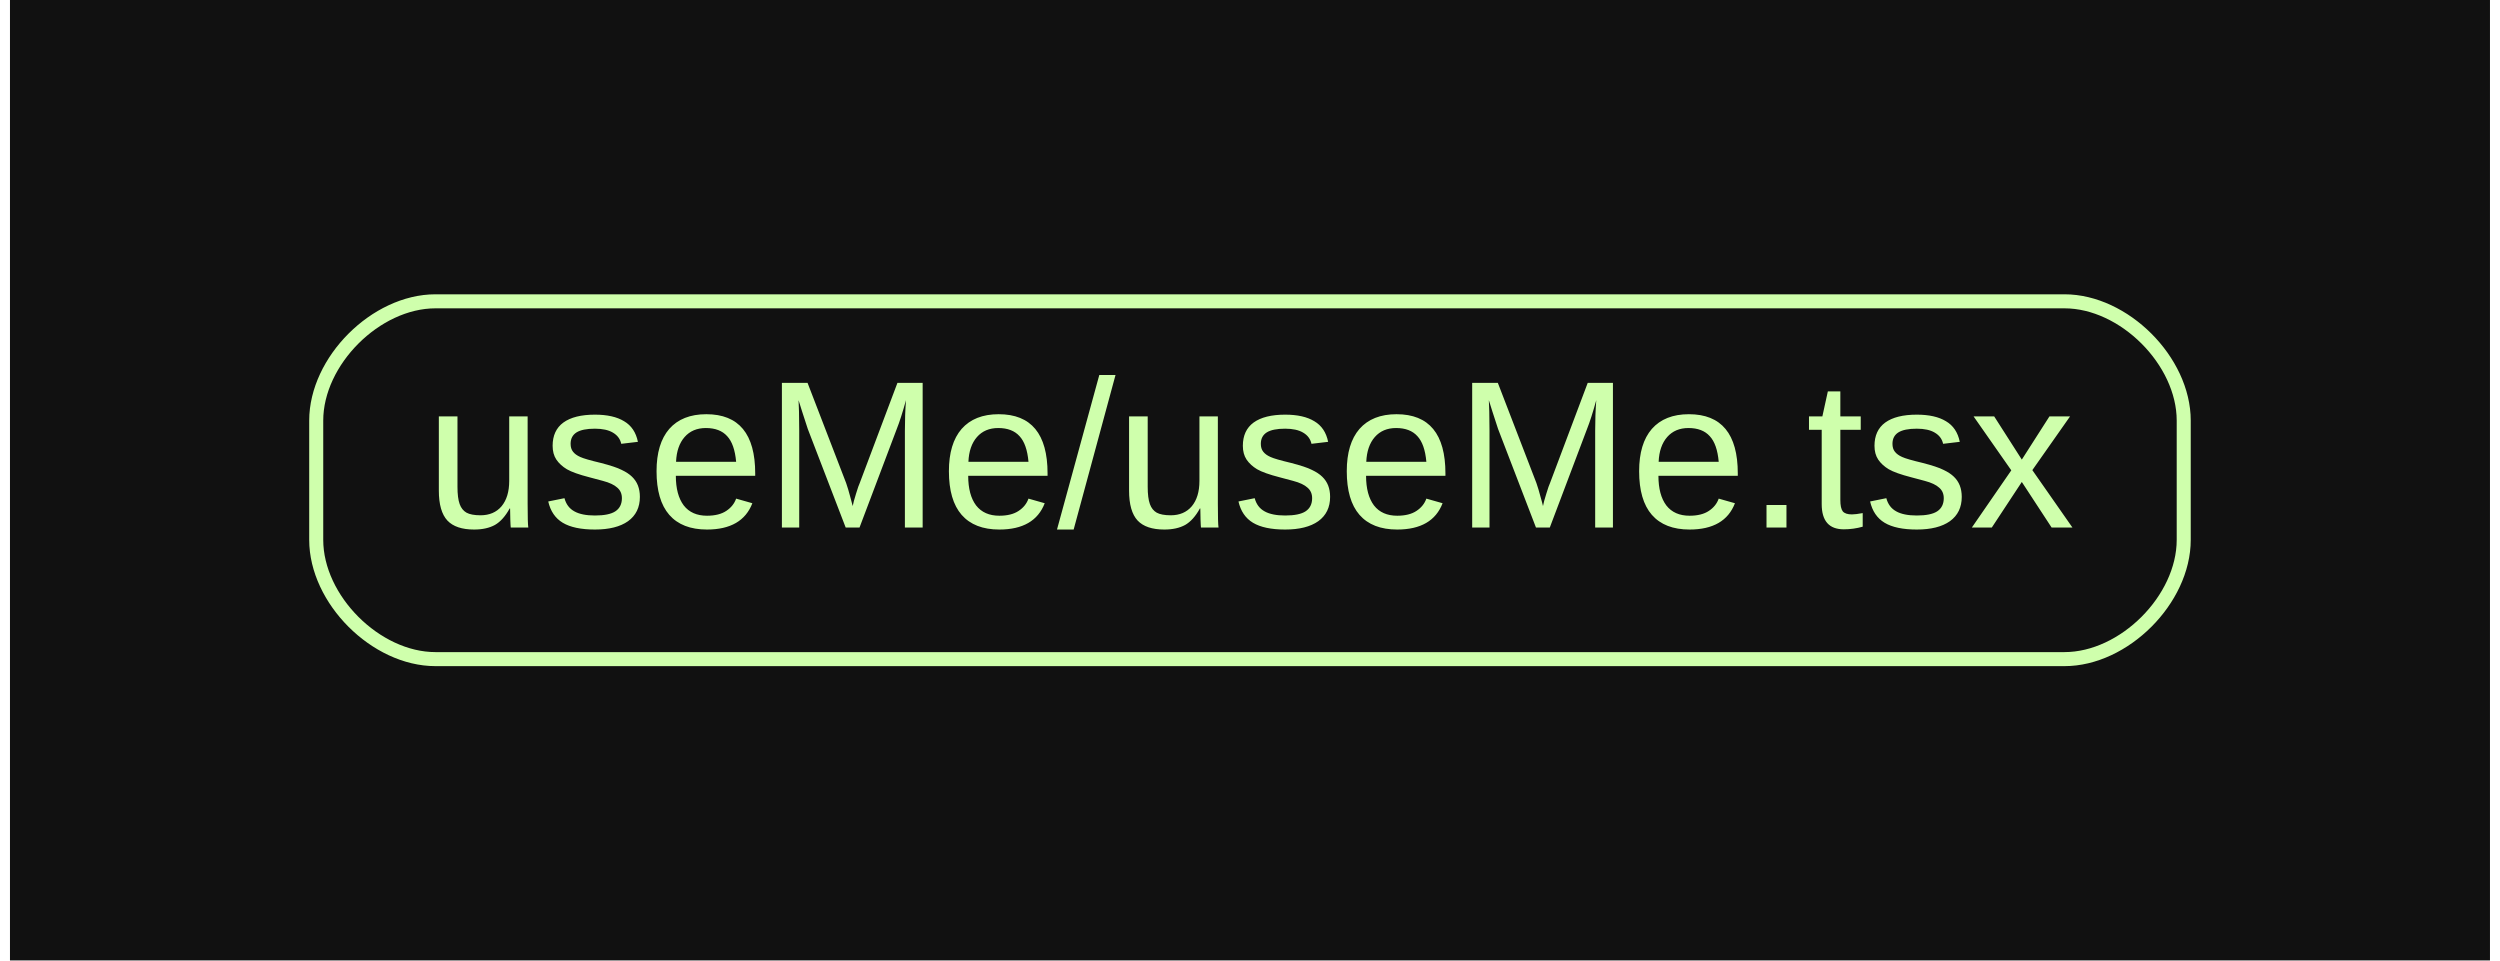
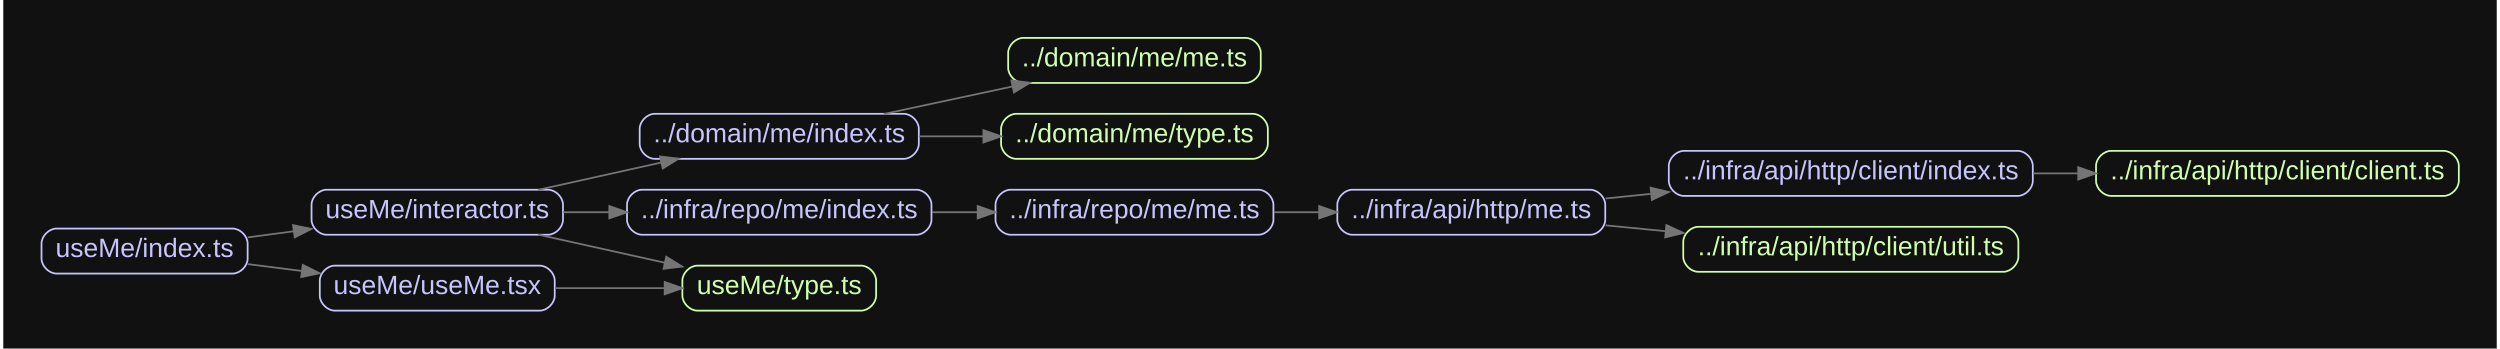
- <svg xmlns="http://www.w3.org/2000/svg" width="177pt" height="68pt" viewBox="0.00 0.00 176.75 68.45">
-   <g id="graph0" class="graph" transform="scale(1 1) rotate(0) translate(21.6 46.8485)">
-     <polygon fill="#111111" stroke="transparent" points="-21.6,21.6 -21.6,-46.849 155.146,-46.849 155.146,21.6 -21.6,21.6" />
+ <svg xmlns="http://www.w3.org/2000/svg" width="1413pt" height="197pt" viewBox="0.00 0.00 1412.51 197.45">
+   <g id="graph0" class="graph" transform="scale(1 1) rotate(0) translate(21.6 175.8485)">
+     <polygon fill="#111111" stroke="transparent" points="-21.6,21.6 -21.6,-175.849 1390.914,-175.849 1390.914,21.6 -21.6,21.6" />
    <g id="node1" class="node">
-       <path fill="none" stroke="#cfffac" d="M124.82,-25.374C124.82,-25.374 8.726,-25.374 8.726,-25.374 4.476,-25.374 .226,-21.124 .226,-16.874 .226,-16.874 .226,-8.374 .226,-8.374 .226,-4.124 4.476,.126 8.726,.126 8.726,.126 124.82,.126 124.82,.126 129.07,.126 133.32,-4.124 133.32,-8.374 133.32,-8.374 133.32,-16.874 133.32,-16.874 133.32,-21.124 129.07,-25.374 124.82,-25.374" />
-       <text text-anchor="middle" x="66.773" y="-9.248" font-family="Arial" font-size="15.00" fill="#cfffac">useMe/useMe.tsx</text>
+       <path fill="none" stroke="#c6c5fe" d="M488.543,-111.374C488.543,-111.374 347.41,-111.374 347.41,-111.374 343.16,-111.374 338.91,-107.124 338.91,-102.874 338.91,-102.874 338.91,-94.374 338.91,-94.374 338.91,-90.124 343.16,-85.874 347.41,-85.874 347.41,-85.874 488.543,-85.874 488.543,-85.874 492.793,-85.874 497.043,-90.124 497.043,-94.374 497.043,-94.374 497.043,-102.874 497.043,-102.874 497.043,-107.124 492.793,-111.374 488.543,-111.374" />
+       <text text-anchor="middle" x="417.977" y="-95.249" font-family="Arial" font-size="15.00" fill="#c6c5fe">../domain/me/index.ts</text>
+     </g>
+     <g id="node2" class="node">
+       <path fill="none" stroke="#cfffac" d="M682.249,-154.374C682.249,-154.374 556.159,-154.374 556.159,-154.374 551.909,-154.374 547.659,-150.124 547.659,-145.874 547.659,-145.874 547.659,-137.374 547.659,-137.374 547.659,-133.124 551.909,-128.875 556.159,-128.875 556.159,-128.875 682.249,-128.875 682.249,-128.875 686.499,-128.875 690.749,-133.124 690.749,-137.374 690.749,-137.374 690.749,-145.874 690.749,-145.874 690.749,-150.124 686.499,-154.374 682.249,-154.374" />
+       <text text-anchor="middle" x="619.204" y="-138.249" font-family="Arial" font-size="15.00" fill="#cfffac">../domain/me/me.ts</text>
+     </g>
+     <g id="edge1" class="edge">
+       <path fill="none" stroke="#757575" d="M477.263,-111.293C500.087,-116.17 526.345,-121.781 550.022,-126.841" />
+       <polygon fill="#757575" stroke="#757575" points="549.483,-130.305 559.994,-128.972 550.946,-123.459 549.483,-130.305" />
+     </g>
+     <g id="node3" class="node">
+       <path fill="none" stroke="#cfffac" d="M686.263,-111.374C686.263,-111.374 552.145,-111.374 552.145,-111.374 547.895,-111.374 543.645,-107.124 543.645,-102.874 543.645,-102.874 543.645,-94.374 543.645,-94.374 543.645,-90.124 547.895,-85.874 552.145,-85.874 552.145,-85.874 686.263,-85.874 686.263,-85.874 690.513,-85.874 694.763,-90.124 694.763,-94.374 694.763,-94.374 694.763,-102.874 694.763,-102.874 694.763,-107.124 690.513,-111.374 686.263,-111.374" />
+       <text text-anchor="middle" x="619.204" y="-95.249" font-family="Arial" font-size="15.00" fill="#cfffac">../domain/me/type.ts</text>
+     </g>
+     <g id="edge2" class="edge">
+       <path fill="none" stroke="#757575" d="M497.218,-98.624C509.161,-98.624 521.526,-98.624 533.596,-98.624" />
+       <polygon fill="#757575" stroke="#757575" points="533.65,-102.124 543.65,-98.624 533.65,-95.124 533.65,-102.124" />
+     </g>
+     <g id="node4" class="node">
+       <path fill="none" stroke="#cfffac" d="M1360.943,-90.374C1360.943,-90.374 1172.426,-90.374 1172.426,-90.374 1168.177,-90.374 1163.927,-86.124 1163.927,-81.874 1163.927,-81.874 1163.927,-73.374 1163.927,-73.374 1163.927,-69.124 1168.177,-64.874 1172.426,-64.874 1172.426,-64.874 1360.943,-64.874 1360.943,-64.874 1365.193,-64.874 1369.443,-69.124 1369.443,-73.374 1369.443,-73.374 1369.443,-81.874 1369.443,-81.874 1369.443,-86.124 1365.193,-90.374 1360.943,-90.374" />
+       <text text-anchor="middle" x="1266.685" y="-74.249" font-family="Arial" font-size="15.00" fill="#cfffac">../infra/api/http/client/client.ts</text>
+     </g>
+     <g id="node5" class="node">
+       <path fill="none" stroke="#c6c5fe" d="M1119.606,-90.374C1119.606,-90.374 930.405,-90.374 930.405,-90.374 926.155,-90.374 921.905,-86.124 921.905,-81.874 921.905,-81.874 921.905,-73.374 921.905,-73.374 921.905,-69.124 926.155,-64.874 930.405,-64.874 930.405,-64.874 1119.606,-64.874 1119.606,-64.874 1123.856,-64.874 1128.106,-69.124 1128.106,-73.374 1128.106,-73.374 1128.106,-81.874 1128.106,-81.874 1128.106,-86.124 1123.856,-90.374 1119.606,-90.374" />
+       <text text-anchor="middle" x="1025.006" y="-74.249" font-family="Arial" font-size="15.00" fill="#c6c5fe">../infra/api/http/client/index.ts</text>
+     </g>
+     <g id="edge3" class="edge">
+       <path fill="none" stroke="#757575" d="M1128.2,-77.624C1136.684,-77.624 1145.286,-77.624 1153.835,-77.624" />
+       <polygon fill="#757575" stroke="#757575" points="1153.835,-81.124 1163.835,-77.624 1153.835,-74.124 1153.835,-81.124" />
+     </g>
+     <g id="node6" class="node">
+       <path fill="none" stroke="#cfffac" d="M1111.422,-47.374C1111.422,-47.374 938.59,-47.374 938.59,-47.374 934.34,-47.374 930.09,-43.124 930.09,-38.874 930.09,-38.874 930.09,-30.374 930.09,-30.374 930.09,-26.124 934.34,-21.875 938.59,-21.875 938.59,-21.875 1111.422,-21.875 1111.422,-21.875 1115.672,-21.875 1119.922,-26.124 1119.922,-30.374 1119.922,-30.374 1119.922,-38.874 1119.922,-38.874 1119.922,-43.124 1115.672,-47.374 1111.422,-47.374" />
+       <text text-anchor="middle" x="1025.006" y="-31.248" font-family="Arial" font-size="15.00" fill="#cfffac">../infra/api/http/client/util.ts</text>
+     </g>
+     <g id="node7" class="node">
+       <path fill="none" stroke="#c6c5fe" d="M877.403,-68.374C877.403,-68.374 742.615,-68.374 742.615,-68.374 738.365,-68.374 734.115,-64.124 734.115,-59.874 734.115,-59.874 734.115,-51.374 734.115,-51.374 734.115,-47.124 738.365,-42.874 742.615,-42.874 742.615,-42.874 877.403,-42.874 877.403,-42.874 881.653,-42.874 885.902,-47.124 885.902,-51.374 885.902,-51.374 885.902,-59.874 885.902,-59.874 885.902,-64.124 881.653,-68.374 877.403,-68.374" />
+       <text text-anchor="middle" x="810.009" y="-52.248" font-family="Arial" font-size="15.00" fill="#c6c5fe">../infra/api/http/me.ts</text>
+     </g>
+     <g id="edge4" class="edge">
+       <path fill="none" stroke="#757575" d="M886.111,-63.412C894.446,-64.264 903.057,-65.146 911.718,-66.032" />
+       <polygon fill="#757575" stroke="#757575" points="911.591,-69.537 921.895,-67.073 912.304,-62.574 911.591,-69.537" />
+     </g>
+     <g id="edge5" class="edge">
+       <path fill="none" stroke="#757575" d="M886.111,-48.191C897.136,-47.114 908.643,-45.99 920.111,-44.87" />
+       <polygon fill="#757575" stroke="#757575" points="920.553,-48.343 930.166,-43.888 919.873,-41.377 920.553,-48.343" />
+     </g>
+     <g id="node8" class="node">
+       <path fill="none" stroke="#c6c5fe" d="M495.715,-68.374C495.715,-68.374 340.238,-68.374 340.238,-68.374 335.988,-68.374 331.738,-64.124 331.738,-59.874 331.738,-59.874 331.738,-51.374 331.738,-51.374 331.738,-47.124 335.988,-42.874 340.238,-42.874 340.238,-42.874 495.715,-42.874 495.715,-42.874 499.965,-42.874 504.215,-47.124 504.215,-51.374 504.215,-51.374 504.215,-59.874 504.215,-59.874 504.215,-64.124 499.965,-68.374 495.715,-68.374" />
+       <text text-anchor="middle" x="417.977" y="-52.248" font-family="Arial" font-size="15.00" fill="#c6c5fe">../infra/repo/me/index.ts</text>
+     </g>
+     <g id="node9" class="node">
+       <path fill="none" stroke="#c6c5fe" d="M689.421,-68.374C689.421,-68.374 548.987,-68.374 548.987,-68.374 544.737,-68.374 540.487,-64.124 540.487,-59.874 540.487,-59.874 540.487,-51.374 540.487,-51.374 540.487,-47.124 544.737,-42.874 548.987,-42.874 548.987,-42.874 689.421,-42.874 689.421,-42.874 693.67,-42.874 697.92,-47.124 697.92,-51.374 697.92,-51.374 697.92,-59.874 697.92,-59.874 697.92,-64.124 693.67,-68.374 689.421,-68.374" />
+       <text text-anchor="middle" x="619.204" y="-52.248" font-family="Arial" font-size="15.00" fill="#c6c5fe">../infra/repo/me/me.ts</text>
+     </g>
+     <g id="edge6" class="edge">
+       <path fill="none" stroke="#757575" d="M504.483,-55.624C513.058,-55.624 521.773,-55.624 530.371,-55.624" />
+       <polygon fill="#757575" stroke="#757575" points="530.395,-59.124 540.395,-55.624 530.395,-52.124 530.395,-59.124" />
+     </g>
+     <g id="edge7" class="edge">
+       <path fill="none" stroke="#757575" d="M698.189,-55.624C706.571,-55.624 715.127,-55.624 723.588,-55.624" />
+       <polygon fill="#757575" stroke="#757575" points="723.844,-59.124 733.844,-55.624 723.844,-52.124 723.844,-59.124" />
+     </g>
+     <g id="node10" class="node">
+       <path fill="none" stroke="#c6c5fe" d="M108.326,-46.374C108.326,-46.374 8.558,-46.374 8.558,-46.374 4.308,-46.374 .058,-42.124 .058,-37.874 .058,-37.874 .058,-29.374 .058,-29.374 .058,-25.124 4.308,-20.875 8.558,-20.875 8.558,-20.875 108.326,-20.875 108.326,-20.875 112.576,-20.875 116.826,-25.124 116.826,-29.374 116.826,-29.374 116.826,-37.874 116.826,-37.874 116.826,-42.124 112.576,-46.374 108.326,-46.374" />
+       <text text-anchor="middle" x="58.442" y="-30.248" font-family="Arial" font-size="15.00" fill="#c6c5fe">useMe/index.ts</text>
+     </g>
+     <g id="node11" class="node">
+       <path fill="none" stroke="#c6c5fe" d="M286.97,-68.374C286.97,-68.374 161.522,-68.374 161.522,-68.374 157.272,-68.374 153.022,-64.124 153.022,-59.874 153.022,-59.874 153.022,-51.374 153.022,-51.374 153.022,-47.124 157.272,-42.874 161.522,-42.874 161.522,-42.874 286.97,-42.874 286.97,-42.874 291.22,-42.874 295.469,-47.124 295.469,-51.374 295.469,-51.374 295.469,-59.874 295.469,-59.874 295.469,-64.124 291.22,-68.374 286.97,-68.374" />
+       <text text-anchor="middle" x="224.246" y="-52.248" font-family="Arial" font-size="15.00" fill="#c6c5fe">useMe/interactor.ts</text>
+     </g>
+     <g id="edge8" class="edge">
+       <path fill="none" stroke="#757575" d="M116.898,-41.381C125.366,-42.504 134.207,-43.677 143.023,-44.847" />
+       <polygon fill="#757575" stroke="#757575" points="142.571,-48.318 152.944,-46.163 143.491,-41.379 142.571,-48.318" />
+     </g>
+     <g id="node12" class="node">
+       <path fill="none" stroke="#c6c5fe" d="M282.293,-25.374C282.293,-25.374 166.198,-25.374 166.198,-25.374 161.948,-25.374 157.698,-21.124 157.698,-16.874 157.698,-16.874 157.698,-8.374 157.698,-8.374 157.698,-4.124 161.948,.126 166.198,.126 166.198,.126 282.293,.126 282.293,.126 286.543,.126 290.793,-4.124 290.793,-8.374 290.793,-8.374 290.793,-16.874 290.793,-16.874 290.793,-21.124 286.543,-25.374 282.293,-25.374" />
+       <text text-anchor="middle" x="224.246" y="-9.248" font-family="Arial" font-size="15.00" fill="#c6c5fe">useMe/useMe.tsx</text>
+     </g>
+     <g id="edge9" class="edge">
+       <path fill="none" stroke="#757575" d="M116.898,-26.221C126.758,-24.972 137.124,-23.659 147.367,-22.361" />
+       <polygon fill="#757575" stroke="#757575" points="148.064,-25.801 157.545,-21.072 147.185,-18.857 148.064,-25.801" />
+     </g>
+     <g id="edge10" class="edge">
+       <path fill="none" stroke="#757575" d="M281.324,-68.293C303.199,-73.149 328.352,-78.731 351.067,-83.773" />
+       <polygon fill="#757575" stroke="#757575" points="350.451,-87.222 360.972,-85.972 351.968,-80.388 350.451,-87.222" />
+     </g>
+     <g id="edge11" class="edge">
+       <path fill="none" stroke="#757575" d="M295.558,-55.624C304.011,-55.624 312.743,-55.624 321.471,-55.624" />
+       <polygon fill="#757575" stroke="#757575" points="321.698,-59.124 331.698,-55.624 321.698,-52.124 321.698,-59.124" />
+     </g>
+     <g id="node13" class="node">
+       <path fill="none" stroke="#cfffac" d="M464.354,-25.374C464.354,-25.374 371.599,-25.374 371.599,-25.374 367.349,-25.374 363.099,-21.124 363.099,-16.874 363.099,-16.874 363.099,-8.374 363.099,-8.374 363.099,-4.124 367.349,.126 371.599,.126 371.599,.126 464.354,.126 464.354,.126 468.604,.126 472.854,-4.124 472.854,-8.374 472.854,-8.374 472.854,-16.874 472.854,-16.874 472.854,-21.124 468.604,-25.374 464.354,-25.374" />
+       <text text-anchor="middle" x="417.977" y="-9.248" font-family="Arial" font-size="15.00" fill="#cfffac">useMe/type.ts</text>
+     </g>
+     <g id="edge12" class="edge">
+       <path fill="none" stroke="#757575" d="M281.324,-42.955C303.883,-37.948 329.928,-32.167 353.19,-27.004" />
+       <polygon fill="#757575" stroke="#757575" points="353.967,-30.417 362.971,-24.833 352.45,-23.583 353.967,-30.417" />
+     </g>
+     <g id="edge13" class="edge">
+       <path fill="none" stroke="#757575" d="M290.917,-12.624C310.956,-12.624 332.911,-12.624 352.849,-12.624" />
+       <polygon fill="#757575" stroke="#757575" points="353.07,-16.124 363.07,-12.624 353.07,-9.124 353.07,-16.124" />
    </g>
  </g>
</svg>
